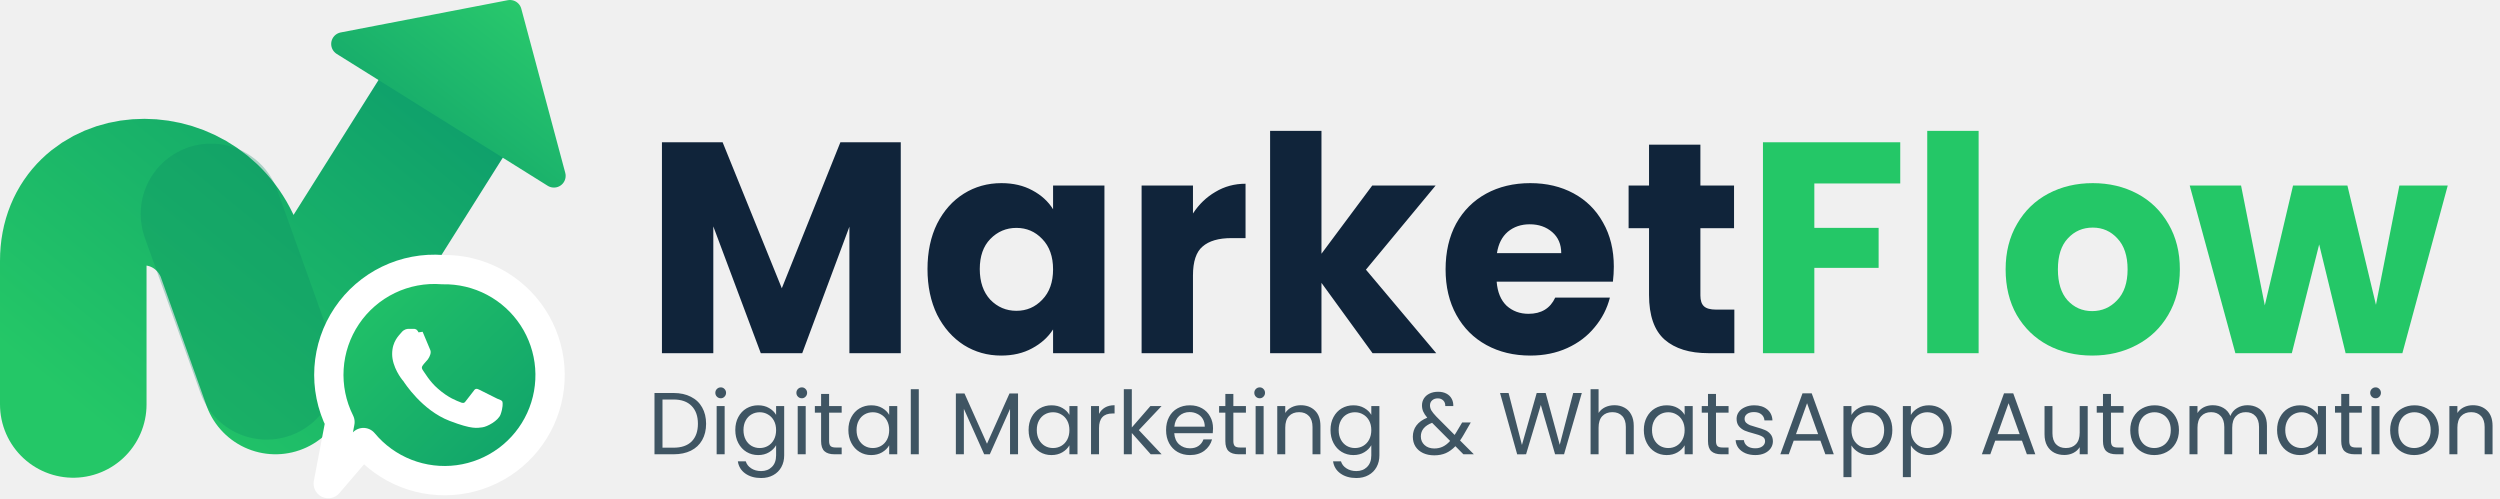
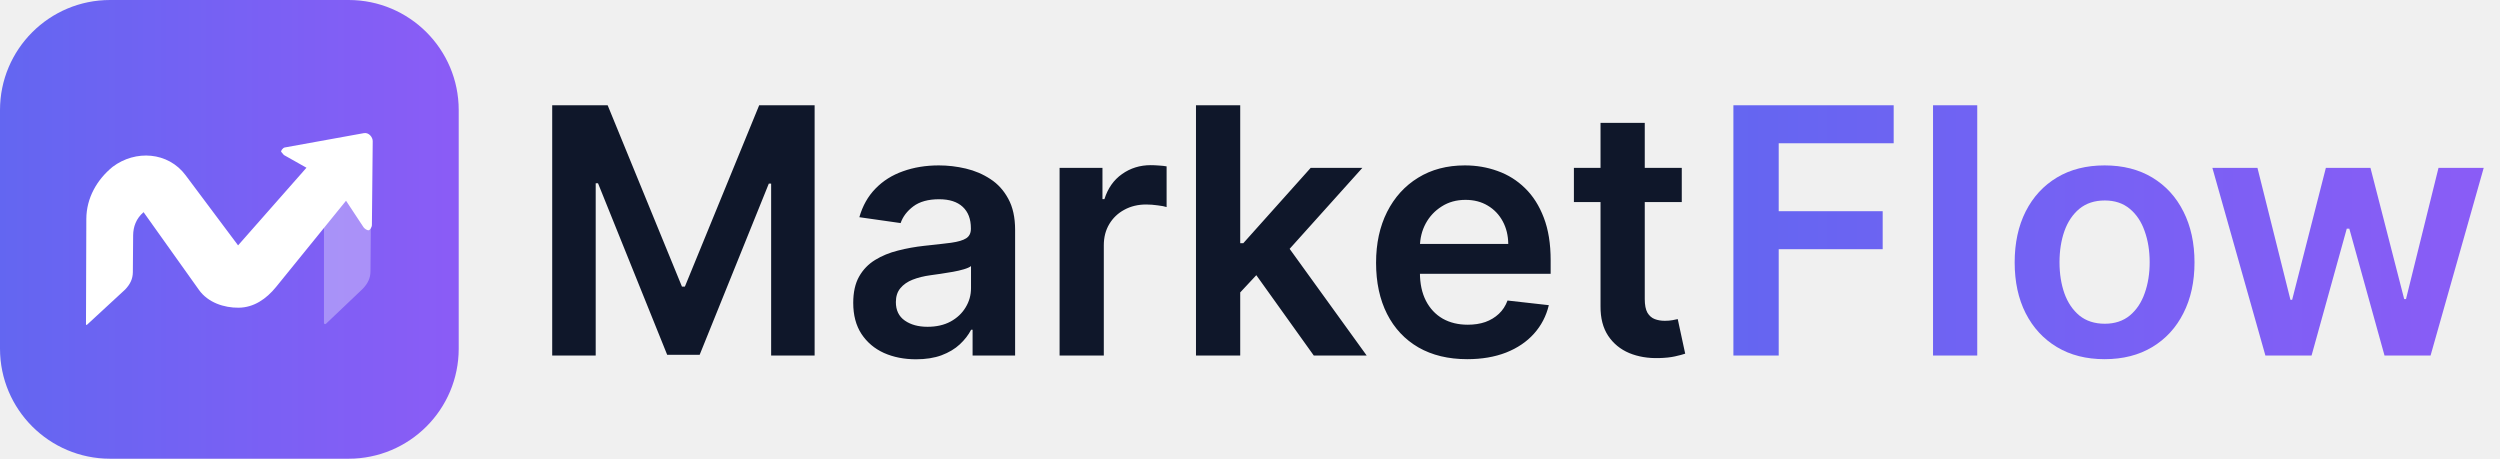
- <svg xmlns="http://www.w3.org/2000/svg" width="1706" height="340" viewBox="0 0 1706 340" fill="none">
-   <path d="M50 276.001V178.001C50 120.001 132 114.001 156 170.001L188 260.001L314 60.001" stroke="url(#paint0_linear_8005_3541)" stroke-width="100" stroke-linecap="round" stroke-linejoin="round" />
-   <path opacity="0.3" d="M144 146.001L182 252.001" stroke="#0B8A62" stroke-width="96" stroke-linecap="round" />
-   <path d="M348 8.001L378 120.001L234 30.001L348 8.001Z" fill="url(#paint1_linear_8005_3541)" stroke="url(#paint2_linear_8005_3541)" stroke-width="16" stroke-linejoin="round" />
-   <path d="M302 184.001C314.177 183.768 326.215 186.628 336.986 192.313C347.757 197.998 356.91 206.322 363.589 216.507C370.267 226.692 374.253 238.405 375.173 250.55C376.093 262.694 373.917 274.874 368.849 285.949C363.781 297.024 355.986 306.632 346.194 313.875C336.402 321.117 324.932 325.757 312.859 327.361C300.786 328.965 288.503 327.48 277.159 323.044C265.816 318.609 255.784 311.369 248 302.001L224 330.001L232 288.001C226.294 276.598 223.719 263.885 224.537 251.16C225.356 238.436 229.539 226.157 236.659 215.579C243.778 205.001 253.579 196.504 265.06 190.956C276.54 185.407 289.288 183.008 302 184.001Z" fill="url(#paint3_linear_8005_3541)" stroke="white" stroke-width="20" stroke-linejoin="round" />
-   <path d="M285.602 226.801C284.402 224.401 283.202 224.401 282.002 224.401H278.802C277.602 224.401 275.602 224.801 274.002 226.801C272.402 228.801 267.602 232.801 267.602 241.601C267.602 250.401 274.002 258.801 275.202 260.001C276.002 261.201 288.002 280.001 306.802 287.201C322.402 293.201 325.602 292.001 329.202 291.601C332.402 291.201 340.002 287.201 341.602 282.801C343.202 278.401 343.202 274.801 342.802 274.001C342.402 273.201 341.202 272.801 339.202 272.001L327.202 266.001C325.602 265.201 324.402 264.801 323.202 266.801L317.602 274.001C316.802 275.201 315.602 275.201 314.002 274.401C312.002 273.601 306.002 271.601 298.802 265.201C293.202 260.401 289.602 254.001 288.402 252.401C287.202 250.401 288.402 249.601 289.202 248.401L292.002 245.201C292.802 244.001 293.202 243.201 293.602 242.001C294.002 240.801 294.002 239.601 293.602 238.801L288.402 226.401L285.602 226.801Z" fill="white" />
-   <path d="M614.685 97.091V241.001H579.63V154.696L547.445 241.001H519.155L486.765 154.491V241.001H451.71V97.091H493.12L533.505 196.721L573.48 97.091H614.685ZM632.924 183.601C632.924 171.848 635.11 161.53 639.484 152.646C643.994 143.763 650.075 136.93 657.729 132.146C665.382 127.363 673.924 124.971 683.354 124.971C691.417 124.971 698.455 126.611 704.469 129.891C710.619 133.171 715.334 137.476 718.614 142.806V126.611H753.669V241.001H718.614V224.806C715.197 230.136 710.414 234.441 704.264 237.721C698.25 241.001 691.212 242.641 683.149 242.641C673.855 242.641 665.382 240.25 657.729 235.466C650.075 230.546 643.994 223.645 639.484 214.761C635.11 205.741 632.924 195.355 632.924 183.601ZM718.614 183.806C718.614 175.06 716.154 168.158 711.234 163.101C706.45 158.045 700.574 155.516 693.604 155.516C686.634 155.516 680.689 158.045 675.769 163.101C670.985 168.021 668.594 174.855 668.594 183.601C668.594 192.348 670.985 199.318 675.769 204.511C680.689 209.568 686.634 212.096 693.604 212.096C700.574 212.096 706.45 209.568 711.234 204.511C716.154 199.455 718.614 192.553 718.614 183.806ZM814.084 145.676C818.184 139.39 823.309 134.47 829.459 130.916C835.609 127.226 842.443 125.381 849.959 125.381V162.486H840.324C831.578 162.486 825.018 164.4 820.644 168.226C816.271 171.916 814.084 178.476 814.084 187.906V241.001H779.029V126.611H814.084V145.676ZM936.62 241.001L901.77 193.031V241.001H866.715V89.301H901.77V173.146L936.415 126.611H979.67L932.11 184.011L980.08 241.001H936.62ZM1101.27 181.961C1101.27 185.241 1101.06 188.658 1100.65 192.211H1021.32C1021.87 199.318 1024.12 204.785 1028.08 208.611C1032.18 212.301 1037.17 214.146 1043.05 214.146C1051.8 214.146 1057.88 210.456 1061.29 203.076H1098.6C1096.69 210.593 1093.21 217.358 1088.15 223.371C1083.23 229.385 1077.01 234.1 1069.49 237.516C1061.98 240.933 1053.57 242.641 1044.28 242.641C1033.07 242.641 1023.1 240.25 1014.35 235.466C1005.6 230.683 998.769 223.85 993.849 214.966C988.929 206.083 986.469 195.696 986.469 183.806C986.469 171.916 988.86 161.53 993.644 152.646C998.564 143.763 1005.4 136.93 1014.14 132.146C1022.89 127.363 1032.94 124.971 1044.28 124.971C1055.35 124.971 1065.19 127.295 1073.8 131.941C1082.41 136.588 1089.11 143.216 1093.89 151.826C1098.81 160.436 1101.27 170.481 1101.27 181.961ZM1065.39 172.736C1065.39 166.723 1063.34 161.94 1059.24 158.386C1055.14 154.833 1050.02 153.056 1043.87 153.056C1037.99 153.056 1033 154.765 1028.9 158.181C1024.94 161.598 1022.48 166.45 1021.52 172.736H1065.39ZM1183.52 211.276V241.001H1165.68C1152.97 241.001 1143.06 237.926 1135.96 231.776C1128.85 225.49 1125.3 215.308 1125.3 201.231V155.721H1111.36V126.611H1125.3V98.731H1160.35V126.611H1183.31V155.721H1160.35V201.641C1160.35 205.058 1161.17 207.518 1162.81 209.021C1164.45 210.525 1167.19 211.276 1171.01 211.276H1183.52Z" fill="#10243A" />
-   <path d="M1296.73 97.091V125.176H1238.1V155.516H1281.97V182.781H1238.1V241.001H1203.04V97.091H1296.73ZM1350.21 89.301V241.001H1315.15V89.301H1350.21ZM1427.68 242.641C1416.47 242.641 1406.36 240.25 1397.34 235.466C1388.46 230.683 1381.42 223.85 1376.23 214.966C1371.17 206.083 1368.64 195.696 1368.64 183.806C1368.64 172.053 1371.24 161.735 1376.43 152.851C1381.62 143.831 1388.73 136.93 1397.75 132.146C1406.77 127.363 1416.88 124.971 1428.09 124.971C1439.3 124.971 1449.41 127.363 1458.43 132.146C1467.45 136.93 1474.56 143.831 1479.75 152.851C1484.94 161.735 1487.54 172.053 1487.54 183.806C1487.54 195.56 1484.88 205.946 1479.55 214.966C1474.35 223.85 1467.18 230.683 1458.02 235.466C1449 240.25 1438.89 242.641 1427.68 242.641ZM1427.68 212.301C1434.38 212.301 1440.05 209.841 1444.7 204.921C1449.48 200.001 1451.87 192.963 1451.87 183.806C1451.87 174.65 1449.55 167.611 1444.9 162.691C1440.39 157.771 1434.79 155.311 1428.09 155.311C1421.26 155.311 1415.59 157.771 1411.08 162.691C1406.57 167.475 1404.31 174.513 1404.31 183.806C1404.31 192.963 1406.5 200.001 1410.87 204.921C1415.38 209.841 1420.98 212.301 1427.68 212.301ZM1670.34 126.611L1639.39 241.001H1600.64L1582.6 166.791L1563.95 241.001H1525.41L1494.25 126.611H1529.3L1545.5 208.406L1564.77 126.611H1601.87L1621.35 207.996L1637.34 126.611H1670.34Z" fill="#24C767" />
-   <path d="M459.64 268.181C464.2 268.181 468.14 269.041 471.46 270.761C474.82 272.441 477.38 274.861 479.14 278.021C480.94 281.181 481.84 284.901 481.84 289.181C481.84 293.461 480.94 297.181 479.14 300.341C477.38 303.461 474.82 305.861 471.46 307.541C468.14 309.181 464.2 310.001 459.64 310.001H446.62V268.181H459.64ZM459.64 305.501C465.04 305.501 469.16 304.081 472 301.241C474.84 298.361 476.26 294.341 476.26 289.181C476.26 283.981 474.82 279.921 471.94 277.001C469.1 274.081 465 272.621 459.64 272.621H452.08V305.501H459.64ZM491.862 271.781C490.822 271.781 489.942 271.421 489.222 270.701C488.502 269.981 488.142 269.101 488.142 268.061C488.142 267.021 488.502 266.141 489.222 265.421C489.942 264.701 490.822 264.341 491.862 264.341C492.862 264.341 493.702 264.701 494.382 265.421C495.102 266.141 495.462 267.021 495.462 268.061C495.462 269.101 495.102 269.981 494.382 270.701C493.702 271.421 492.862 271.781 491.862 271.781ZM494.502 277.121V310.001H489.042V277.121H494.502ZM517.368 276.581C520.208 276.581 522.688 277.201 524.808 278.441C526.968 279.681 528.568 281.241 529.608 283.121V277.121H535.128V310.721C535.128 313.721 534.488 316.381 533.208 318.701C531.928 321.061 530.088 322.901 527.688 324.221C525.328 325.541 522.568 326.201 519.408 326.201C515.088 326.201 511.488 325.181 508.608 323.141C505.728 321.101 504.028 318.321 503.508 314.801H508.908C509.508 316.801 510.748 318.401 512.628 319.601C514.508 320.841 516.768 321.461 519.408 321.461C522.408 321.461 524.848 320.521 526.728 318.641C528.648 316.761 529.608 314.121 529.608 310.721V303.821C528.528 305.741 526.928 307.341 524.808 308.621C522.688 309.901 520.208 310.541 517.368 310.541C514.448 310.541 511.788 309.821 509.388 308.381C507.028 306.941 505.168 304.921 503.808 302.321C502.448 299.721 501.768 296.761 501.768 293.441C501.768 290.081 502.448 287.141 503.808 284.621C505.168 282.061 507.028 280.081 509.388 278.681C511.788 277.281 514.448 276.581 517.368 276.581ZM529.608 293.501C529.608 291.021 529.108 288.861 528.108 287.021C527.108 285.181 525.748 283.781 524.028 282.821C522.348 281.821 520.488 281.321 518.448 281.321C516.408 281.321 514.548 281.801 512.868 282.761C511.188 283.721 509.848 285.121 508.848 286.961C507.848 288.801 507.348 290.961 507.348 293.441C507.348 295.961 507.848 298.161 508.848 300.041C509.848 301.881 511.188 303.301 512.868 304.301C514.548 305.261 516.408 305.741 518.448 305.741C520.488 305.741 522.348 305.261 524.028 304.301C525.748 303.301 527.108 301.881 528.108 300.041C529.108 298.161 529.608 295.981 529.608 293.501ZM547.174 271.781C546.134 271.781 545.254 271.421 544.534 270.701C543.814 269.981 543.454 269.101 543.454 268.061C543.454 267.021 543.814 266.141 544.534 265.421C545.254 264.701 546.134 264.341 547.174 264.341C548.174 264.341 549.014 264.701 549.694 265.421C550.414 266.141 550.774 267.021 550.774 268.061C550.774 269.101 550.414 269.981 549.694 270.701C549.014 271.421 548.174 271.781 547.174 271.781ZM549.814 277.121V310.001H544.354V277.121H549.814ZM565.78 281.621V301.001C565.78 302.601 566.12 303.741 566.8 304.421C567.48 305.061 568.66 305.381 570.34 305.381H574.36V310.001H569.44C566.4 310.001 564.12 309.301 562.6 307.901C561.08 306.501 560.32 304.201 560.32 301.001V281.621H556.06V277.121H560.32V268.841H565.78V277.121H574.36V281.621H565.78ZM578.935 293.441C578.935 290.081 579.615 287.141 580.975 284.621C582.335 282.061 584.195 280.081 586.555 278.681C588.955 277.281 591.615 276.581 594.535 276.581C597.415 276.581 599.915 277.201 602.035 278.441C604.155 279.681 605.735 281.241 606.775 283.121V277.121H612.295V310.001H606.775V303.881C605.695 305.801 604.075 307.401 601.915 308.681C599.795 309.921 597.315 310.541 594.475 310.541C591.555 310.541 588.915 309.821 586.555 308.381C584.195 306.941 582.335 304.921 580.975 302.321C579.615 299.721 578.935 296.761 578.935 293.441ZM606.775 293.501C606.775 291.021 606.275 288.861 605.275 287.021C604.275 285.181 602.915 283.781 601.195 282.821C599.515 281.821 597.655 281.321 595.615 281.321C593.575 281.321 591.715 281.801 590.035 282.761C588.355 283.721 587.015 285.121 586.015 286.961C585.015 288.801 584.515 290.961 584.515 293.441C584.515 295.961 585.015 298.161 586.015 300.041C587.015 301.881 588.355 303.301 590.035 304.301C591.715 305.261 593.575 305.741 595.615 305.741C597.655 305.741 599.515 305.261 601.195 304.301C602.915 303.301 604.275 301.881 605.275 300.041C606.275 298.161 606.775 295.981 606.775 293.501ZM626.982 265.601V310.001H621.522V265.601H626.982ZM694.704 268.481V310.001H689.244V279.041L675.444 310.001H671.604L657.744 278.981V310.001H652.284V268.481H658.164L673.524 302.801L688.884 268.481H694.704ZM701.924 293.441C701.924 290.081 702.604 287.141 703.964 284.621C705.324 282.061 707.184 280.081 709.544 278.681C711.944 277.281 714.604 276.581 717.524 276.581C720.404 276.581 722.904 277.201 725.024 278.441C727.144 279.681 728.724 281.241 729.764 283.121V277.121H735.284V310.001H729.764V303.881C728.684 305.801 727.064 307.401 724.904 308.681C722.784 309.921 720.304 310.541 717.464 310.541C714.544 310.541 711.904 309.821 709.544 308.381C707.184 306.941 705.324 304.921 703.964 302.321C702.604 299.721 701.924 296.761 701.924 293.441ZM729.764 293.501C729.764 291.021 729.264 288.861 728.264 287.021C727.264 285.181 725.904 283.781 724.184 282.821C722.504 281.821 720.644 281.321 718.604 281.321C716.564 281.321 714.704 281.801 713.024 282.761C711.344 283.721 710.004 285.121 709.004 286.961C708.004 288.801 707.504 290.961 707.504 293.441C707.504 295.961 708.004 298.161 709.004 300.041C710.004 301.881 711.344 303.301 713.024 304.301C714.704 305.261 716.564 305.741 718.604 305.741C720.644 305.741 722.504 305.261 724.184 304.301C725.904 303.301 727.264 301.881 728.264 300.041C729.264 298.161 729.764 295.981 729.764 293.501ZM749.971 282.461C750.931 280.581 752.291 279.121 754.051 278.081C755.851 277.041 758.031 276.521 760.591 276.521V282.161H759.151C753.031 282.161 749.971 285.481 749.971 292.121V310.001H744.511V277.121H749.971V282.461ZM785.253 310.001L772.353 295.481V310.001H766.893V265.601H772.353V291.701L785.013 277.121H792.633L777.153 293.501L792.693 310.001H785.253ZM827.772 292.301C827.772 293.341 827.712 294.441 827.592 295.601H801.312C801.512 298.841 802.612 301.381 804.612 303.221C806.652 305.021 809.112 305.921 811.992 305.921C814.352 305.921 816.312 305.381 817.872 304.301C819.472 303.181 820.592 301.701 821.232 299.861H827.112C826.232 303.021 824.472 305.601 821.832 307.601C819.192 309.561 815.912 310.541 811.992 310.541C808.872 310.541 806.072 309.841 803.592 308.441C801.152 307.041 799.232 305.061 797.832 302.501C796.432 299.901 795.732 296.901 795.732 293.501C795.732 290.101 796.412 287.121 797.772 284.561C799.132 282.001 801.032 280.041 803.472 278.681C805.952 277.281 808.792 276.581 811.992 276.581C815.112 276.581 817.872 277.261 820.272 278.621C822.672 279.981 824.512 281.861 825.792 284.261C827.112 286.621 827.772 289.301 827.772 292.301ZM822.132 291.161C822.132 289.081 821.672 287.301 820.752 285.821C819.832 284.301 818.572 283.161 816.972 282.401C815.412 281.601 813.672 281.201 811.752 281.201C808.992 281.201 806.632 282.081 804.672 283.841C802.752 285.601 801.652 288.041 801.372 291.161H822.132ZM841.639 281.621V301.001C841.639 302.601 841.979 303.741 842.659 304.421C843.339 305.061 844.519 305.381 846.199 305.381H850.219V310.001H845.299C842.259 310.001 839.979 309.301 838.459 307.901C836.939 306.501 836.179 304.201 836.179 301.001V281.621H831.919V277.121H836.179V268.841H841.639V277.121H850.219V281.621H841.639ZM859.655 271.781C858.615 271.781 857.735 271.421 857.015 270.701C856.295 269.981 855.935 269.101 855.935 268.061C855.935 267.021 856.295 266.141 857.015 265.421C857.735 264.701 858.615 264.341 859.655 264.341C860.655 264.341 861.495 264.701 862.175 265.421C862.895 266.141 863.255 267.021 863.255 268.061C863.255 269.101 862.895 269.981 862.175 270.701C861.495 271.421 860.655 271.781 859.655 271.781ZM862.295 277.121V310.001H856.835V277.121H862.295ZM887.62 276.521C891.62 276.521 894.86 277.741 897.34 280.181C899.82 282.581 901.06 286.061 901.06 290.621V310.001H895.66V291.401C895.66 288.121 894.84 285.621 893.2 283.901C891.56 282.141 889.32 281.261 886.48 281.261C883.6 281.261 881.3 282.161 879.58 283.961C877.9 285.761 877.06 288.381 877.06 291.821V310.001H871.6V277.121H877.06V281.801C878.14 280.121 879.6 278.821 881.44 277.901C883.32 276.981 885.38 276.521 887.62 276.521ZM923.539 276.581C926.379 276.581 928.859 277.201 930.979 278.441C933.139 279.681 934.739 281.241 935.779 283.121V277.121H941.299V310.721C941.299 313.721 940.659 316.381 939.379 318.701C938.099 321.061 936.259 322.901 933.859 324.221C931.499 325.541 928.739 326.201 925.579 326.201C921.259 326.201 917.659 325.181 914.779 323.141C911.899 321.101 910.199 318.321 909.679 314.801H915.079C915.679 316.801 916.919 318.401 918.799 319.601C920.679 320.841 922.939 321.461 925.579 321.461C928.579 321.461 931.019 320.521 932.899 318.641C934.819 316.761 935.779 314.121 935.779 310.721V303.821C934.699 305.741 933.099 307.341 930.979 308.621C928.859 309.901 926.379 310.541 923.539 310.541C920.619 310.541 917.959 309.821 915.559 308.381C913.199 306.941 911.339 304.921 909.979 302.321C908.619 299.721 907.939 296.761 907.939 293.441C907.939 290.081 908.619 287.141 909.979 284.621C911.339 282.061 913.199 280.081 915.559 278.681C917.959 277.281 920.619 276.581 923.539 276.581ZM935.779 293.501C935.779 291.021 935.279 288.861 934.279 287.021C933.279 285.181 931.919 283.781 930.199 282.821C928.519 281.821 926.659 281.321 924.619 281.321C922.579 281.321 920.719 281.801 919.039 282.761C917.359 283.721 916.019 285.121 915.019 286.961C914.019 288.801 913.519 290.961 913.519 293.441C913.519 295.961 914.019 298.161 915.019 300.041C916.019 301.881 917.359 303.301 919.039 304.301C920.719 305.261 922.579 305.741 924.619 305.741C926.659 305.741 928.519 305.261 930.199 304.301C931.919 303.301 933.279 301.881 934.279 300.041C935.279 298.161 935.779 295.981 935.779 293.501ZM998.622 310.001L993.162 304.481C991.122 306.601 988.942 308.181 986.622 309.221C984.302 310.221 981.682 310.721 978.762 310.721C975.882 310.721 973.322 310.201 971.082 309.161C968.882 308.121 967.162 306.641 965.922 304.721C964.722 302.801 964.122 300.561 964.122 298.001C964.122 295.081 964.942 292.521 966.582 290.321C968.262 288.081 970.722 286.321 973.962 285.041C972.682 283.521 971.762 282.121 971.202 280.841C970.642 279.561 970.362 278.161 970.362 276.641C970.362 274.881 970.802 273.301 971.682 271.901C972.602 270.461 973.902 269.341 975.582 268.541C977.262 267.741 979.202 267.341 981.402 267.341C983.562 267.341 985.442 267.761 987.042 268.601C988.642 269.441 989.842 270.621 990.642 272.141C991.442 273.621 991.802 275.281 991.722 277.121H986.262C986.302 275.481 985.842 274.201 984.882 273.281C983.922 272.321 982.682 271.841 981.162 271.841C979.562 271.841 978.262 272.301 977.262 273.221C976.302 274.101 975.822 275.241 975.822 276.641C975.822 277.841 976.142 279.001 976.782 280.121C977.462 281.241 978.582 282.621 980.142 284.261L992.622 296.801L993.702 295.121L997.782 288.281H1003.66L998.742 296.801C998.062 298.001 997.262 299.261 996.342 300.581L1005.76 310.001H998.622ZM978.762 306.041C980.922 306.041 982.862 305.621 984.582 304.781C986.342 303.941 988.002 302.641 989.562 300.881L977.262 288.521C972.142 290.481 969.582 293.581 969.582 297.821C969.582 300.181 970.422 302.141 972.102 303.701C973.822 305.261 976.042 306.041 978.762 306.041ZM1079.43 268.181L1067.31 310.001H1061.19L1051.47 276.341L1041.39 310.001L1035.33 310.061L1023.63 268.181H1029.45L1038.57 303.641L1048.65 268.181H1054.77L1064.37 303.521L1073.55 268.181H1079.43ZM1101.73 276.521C1104.21 276.521 1106.45 277.061 1108.45 278.141C1110.45 279.181 1112.01 280.761 1113.13 282.881C1114.29 285.001 1114.87 287.581 1114.87 290.621V310.001H1109.47V291.401C1109.47 288.121 1108.65 285.621 1107.01 283.901C1105.37 282.141 1103.13 281.261 1100.29 281.261C1097.41 281.261 1095.11 282.161 1093.39 283.961C1091.71 285.761 1090.87 288.381 1090.87 291.821V310.001H1085.41V265.601H1090.87V281.801C1091.95 280.121 1093.43 278.821 1095.31 277.901C1097.23 276.981 1099.37 276.521 1101.73 276.521ZM1121.75 293.441C1121.75 290.081 1122.43 287.141 1123.79 284.621C1125.15 282.061 1127.01 280.081 1129.37 278.681C1131.77 277.281 1134.43 276.581 1137.35 276.581C1140.23 276.581 1142.73 277.201 1144.85 278.441C1146.97 279.681 1148.55 281.241 1149.59 283.121V277.121H1155.11V310.001H1149.59V303.881C1148.51 305.801 1146.89 307.401 1144.73 308.681C1142.61 309.921 1140.13 310.541 1137.29 310.541C1134.37 310.541 1131.73 309.821 1129.37 308.381C1127.01 306.941 1125.15 304.921 1123.79 302.321C1122.43 299.721 1121.75 296.761 1121.75 293.441ZM1149.59 293.501C1149.59 291.021 1149.09 288.861 1148.09 287.021C1147.09 285.181 1145.73 283.781 1144.01 282.821C1142.33 281.821 1140.47 281.321 1138.43 281.321C1136.39 281.321 1134.53 281.801 1132.85 282.761C1131.17 283.721 1129.83 285.121 1128.83 286.961C1127.83 288.801 1127.33 290.961 1127.33 293.441C1127.33 295.961 1127.83 298.161 1128.83 300.041C1129.83 301.881 1131.17 303.301 1132.85 304.301C1134.53 305.261 1136.39 305.741 1138.43 305.741C1140.47 305.741 1142.33 305.261 1144.01 304.301C1145.73 303.301 1147.09 301.881 1148.09 300.041C1149.09 298.161 1149.59 295.981 1149.59 293.501ZM1170.99 281.621V301.001C1170.99 302.601 1171.33 303.741 1172.01 304.421C1172.69 305.061 1173.87 305.381 1175.55 305.381H1179.57V310.001H1174.65C1171.61 310.001 1169.33 309.301 1167.81 307.901C1166.29 306.501 1165.53 304.201 1165.53 301.001V281.621H1161.27V277.121H1165.53V268.841H1170.99V277.121H1179.57V281.621H1170.99ZM1197.83 310.541C1195.31 310.541 1193.05 310.121 1191.05 309.281C1189.05 308.401 1187.47 307.201 1186.31 305.681C1185.15 304.121 1184.51 302.341 1184.39 300.341H1190.03C1190.19 301.981 1190.95 303.321 1192.31 304.361C1193.71 305.401 1195.53 305.921 1197.77 305.921C1199.85 305.921 1201.49 305.461 1202.69 304.541C1203.89 303.621 1204.49 302.461 1204.49 301.061C1204.49 299.621 1203.85 298.561 1202.57 297.881C1201.29 297.161 1199.31 296.461 1196.63 295.781C1194.19 295.141 1192.19 294.501 1190.63 293.861C1189.11 293.181 1187.79 292.201 1186.67 290.921C1185.59 289.601 1185.05 287.881 1185.05 285.761C1185.05 284.081 1185.55 282.541 1186.55 281.141C1187.55 279.741 1188.97 278.641 1190.81 277.841C1192.65 277.001 1194.75 276.581 1197.11 276.581C1200.75 276.581 1203.69 277.501 1205.93 279.341C1208.17 281.181 1209.37 283.701 1209.53 286.901H1204.07C1203.95 285.181 1203.25 283.801 1201.97 282.761C1200.73 281.721 1199.05 281.201 1196.93 281.201C1194.97 281.201 1193.41 281.621 1192.25 282.461C1191.09 283.301 1190.51 284.401 1190.51 285.761C1190.51 286.841 1190.85 287.741 1191.53 288.461C1192.25 289.141 1193.13 289.701 1194.17 290.141C1195.25 290.541 1196.73 291.001 1198.61 291.521C1200.97 292.161 1202.89 292.801 1204.37 293.441C1205.85 294.041 1207.11 294.961 1208.15 296.201C1209.23 297.441 1209.79 299.061 1209.83 301.061C1209.83 302.861 1209.33 304.481 1208.33 305.921C1207.33 307.361 1205.91 308.501 1204.07 309.341C1202.27 310.141 1200.19 310.541 1197.83 310.541ZM1242.26 300.701H1224.02L1220.66 310.001H1214.9L1230.02 268.421H1236.32L1251.38 310.001H1245.62L1242.26 300.701ZM1240.7 296.261L1233.14 275.141L1225.58 296.261H1240.7ZM1263.43 283.181C1264.51 281.301 1266.11 279.741 1268.23 278.501C1270.39 277.221 1272.89 276.581 1275.73 276.581C1278.65 276.581 1281.29 277.281 1283.65 278.681C1286.05 280.081 1287.93 282.061 1289.29 284.621C1290.65 287.141 1291.33 290.081 1291.33 293.441C1291.33 296.761 1290.65 299.721 1289.29 302.321C1287.93 304.921 1286.05 306.941 1283.65 308.381C1281.29 309.821 1278.65 310.541 1275.73 310.541C1272.93 310.541 1270.45 309.921 1268.29 308.681C1266.17 307.401 1264.55 305.821 1263.43 303.941V325.601H1257.97V277.121H1263.43V283.181ZM1285.75 293.441C1285.75 290.961 1285.25 288.801 1284.25 286.961C1283.25 285.121 1281.89 283.721 1280.17 282.761C1278.49 281.801 1276.63 281.321 1274.59 281.321C1272.59 281.321 1270.73 281.821 1269.01 282.821C1267.33 283.781 1265.97 285.201 1264.93 287.081C1263.93 288.921 1263.43 291.061 1263.43 293.501C1263.43 295.981 1263.93 298.161 1264.93 300.041C1265.97 301.881 1267.33 303.301 1269.01 304.301C1270.73 305.261 1272.59 305.741 1274.59 305.741C1276.63 305.741 1278.49 305.261 1280.17 304.301C1281.89 303.301 1283.25 301.881 1284.25 300.041C1285.25 298.161 1285.75 295.961 1285.75 293.441ZM1303.97 283.181C1305.05 281.301 1306.65 279.741 1308.77 278.501C1310.93 277.221 1313.43 276.581 1316.27 276.581C1319.19 276.581 1321.83 277.281 1324.19 278.681C1326.59 280.081 1328.47 282.061 1329.83 284.621C1331.19 287.141 1331.87 290.081 1331.87 293.441C1331.87 296.761 1331.19 299.721 1329.83 302.321C1328.47 304.921 1326.59 306.941 1324.19 308.381C1321.83 309.821 1319.19 310.541 1316.27 310.541C1313.47 310.541 1310.99 309.921 1308.83 308.681C1306.71 307.401 1305.09 305.821 1303.97 303.941V325.601H1298.51V277.121H1303.97V283.181ZM1326.29 293.441C1326.29 290.961 1325.79 288.801 1324.79 286.961C1323.79 285.121 1322.43 283.721 1320.71 282.761C1319.03 281.801 1317.17 281.321 1315.13 281.321C1313.13 281.321 1311.27 281.821 1309.55 282.821C1307.87 283.781 1306.51 285.201 1305.47 287.081C1304.47 288.921 1303.97 291.061 1303.97 293.501C1303.97 295.981 1304.47 298.161 1305.47 300.041C1306.51 301.881 1307.87 303.301 1309.55 304.301C1311.27 305.261 1313.13 305.741 1315.13 305.741C1317.17 305.741 1319.03 305.261 1320.71 304.301C1322.43 303.301 1323.79 301.881 1324.79 300.041C1325.79 298.161 1326.29 295.961 1326.29 293.441ZM1379.78 300.701H1361.54L1358.18 310.001H1352.42L1367.54 268.421H1373.84L1388.9 310.001H1383.14L1379.78 300.701ZM1378.22 296.261L1370.66 275.141L1363.1 296.261H1378.22ZM1424.65 277.121V310.001H1419.19V305.141C1418.15 306.821 1416.69 308.141 1414.81 309.101C1412.97 310.021 1410.93 310.481 1408.69 310.481C1406.13 310.481 1403.83 309.961 1401.79 308.921C1399.75 307.841 1398.13 306.241 1396.93 304.121C1395.77 302.001 1395.19 299.421 1395.19 296.381V277.121H1400.59V295.661C1400.59 298.901 1401.41 301.401 1403.05 303.161C1404.69 304.881 1406.93 305.741 1409.77 305.741C1412.69 305.741 1414.99 304.841 1416.67 303.041C1418.35 301.241 1419.19 298.621 1419.19 295.181V277.121H1424.65ZM1440.53 281.621V301.001C1440.53 302.601 1440.87 303.741 1441.55 304.421C1442.23 305.061 1443.41 305.381 1445.09 305.381H1449.11V310.001H1444.19C1441.15 310.001 1438.87 309.301 1437.35 307.901C1435.83 306.501 1435.07 304.201 1435.07 301.001V281.621H1430.81V277.121H1435.07V268.841H1440.53V277.121H1449.11V281.621H1440.53ZM1470.06 310.541C1466.98 310.541 1464.18 309.841 1461.66 308.441C1459.18 307.041 1457.22 305.061 1455.78 302.501C1454.38 299.901 1453.68 296.901 1453.68 293.501C1453.68 290.141 1454.4 287.181 1455.84 284.621C1457.32 282.021 1459.32 280.041 1461.84 278.681C1464.36 277.281 1467.18 276.581 1470.3 276.581C1473.42 276.581 1476.24 277.281 1478.76 278.681C1481.28 280.041 1483.26 282.001 1484.7 284.561C1486.18 287.121 1486.92 290.101 1486.92 293.501C1486.92 296.901 1486.16 299.901 1484.64 302.501C1483.16 305.061 1481.14 307.041 1478.58 308.441C1476.02 309.841 1473.18 310.541 1470.06 310.541ZM1470.06 305.741C1472.02 305.741 1473.86 305.281 1475.58 304.361C1477.3 303.441 1478.68 302.061 1479.72 300.221C1480.8 298.381 1481.34 296.141 1481.34 293.501C1481.34 290.861 1480.82 288.621 1479.78 286.781C1478.74 284.941 1477.38 283.581 1475.7 282.701C1474.02 281.781 1472.2 281.321 1470.24 281.321C1468.24 281.321 1466.4 281.781 1464.72 282.701C1463.08 283.581 1461.76 284.941 1460.76 286.781C1459.76 288.621 1459.26 290.861 1459.26 293.501C1459.26 296.181 1459.74 298.441 1460.7 300.281C1461.7 302.121 1463.02 303.501 1464.66 304.421C1466.3 305.301 1468.1 305.741 1470.06 305.741ZM1533.64 276.521C1536.2 276.521 1538.48 277.061 1540.48 278.141C1542.48 279.181 1544.06 280.761 1545.22 282.881C1546.38 285.001 1546.96 287.581 1546.96 290.621V310.001H1541.56V291.401C1541.56 288.121 1540.74 285.621 1539.1 283.901C1537.5 282.141 1535.32 281.261 1532.56 281.261C1529.72 281.261 1527.46 282.181 1525.78 284.021C1524.1 285.821 1523.26 288.441 1523.26 291.881V310.001H1517.86V291.401C1517.86 288.121 1517.04 285.621 1515.4 283.901C1513.8 282.141 1511.62 281.261 1508.86 281.261C1506.02 281.261 1503.76 282.181 1502.08 284.021C1500.4 285.821 1499.56 288.441 1499.56 291.881V310.001H1494.1V277.121H1499.56V281.861C1500.64 280.141 1502.08 278.821 1503.88 277.901C1505.72 276.981 1507.74 276.521 1509.94 276.521C1512.7 276.521 1515.14 277.141 1517.26 278.381C1519.38 279.621 1520.96 281.441 1522 283.841C1522.92 281.521 1524.44 279.721 1526.56 278.441C1528.68 277.161 1531.04 276.521 1533.64 276.521ZM1553.88 293.441C1553.88 290.081 1554.56 287.141 1555.92 284.621C1557.28 282.061 1559.14 280.081 1561.5 278.681C1563.9 277.281 1566.56 276.581 1569.48 276.581C1572.36 276.581 1574.86 277.201 1576.98 278.441C1579.1 279.681 1580.68 281.241 1581.72 283.121V277.121H1587.24V310.001H1581.72V303.881C1580.64 305.801 1579.02 307.401 1576.86 308.681C1574.74 309.921 1572.26 310.541 1569.42 310.541C1566.5 310.541 1563.86 309.821 1561.5 308.381C1559.14 306.941 1557.28 304.921 1555.92 302.321C1554.56 299.721 1553.88 296.761 1553.88 293.441ZM1581.72 293.501C1581.72 291.021 1581.22 288.861 1580.22 287.021C1579.22 285.181 1577.86 283.781 1576.14 282.821C1574.46 281.821 1572.6 281.321 1570.56 281.321C1568.52 281.321 1566.66 281.801 1564.98 282.761C1563.3 283.721 1561.96 285.121 1560.96 286.961C1559.96 288.801 1559.46 290.961 1559.46 293.441C1559.46 295.961 1559.96 298.161 1560.96 300.041C1561.96 301.881 1563.3 303.301 1564.98 304.301C1566.66 305.261 1568.52 305.741 1570.56 305.741C1572.6 305.741 1574.46 305.261 1576.14 304.301C1577.86 303.301 1579.22 301.881 1580.22 300.041C1581.22 298.161 1581.72 295.981 1581.72 293.501ZM1603.12 281.621V301.001C1603.12 302.601 1603.46 303.741 1604.14 304.421C1604.82 305.061 1606 305.381 1607.68 305.381H1611.7V310.001H1606.78C1603.74 310.001 1601.46 309.301 1599.94 307.901C1598.42 306.501 1597.66 304.201 1597.66 301.001V281.621H1593.4V277.121H1597.66V268.841H1603.12V277.121H1611.7V281.621H1603.12ZM1621.14 271.781C1620.1 271.781 1619.22 271.421 1618.5 270.701C1617.78 269.981 1617.42 269.101 1617.42 268.061C1617.42 267.021 1617.78 266.141 1618.5 265.421C1619.22 264.701 1620.1 264.341 1621.14 264.341C1622.14 264.341 1622.98 264.701 1623.66 265.421C1624.38 266.141 1624.74 267.021 1624.74 268.061C1624.74 269.101 1624.38 269.981 1623.66 270.701C1622.98 271.421 1622.14 271.781 1621.14 271.781ZM1623.78 277.121V310.001H1618.32V277.121H1623.78ZM1647.42 310.541C1644.34 310.541 1641.54 309.841 1639.02 308.441C1636.54 307.041 1634.58 305.061 1633.14 302.501C1631.74 299.901 1631.04 296.901 1631.04 293.501C1631.04 290.141 1631.76 287.181 1633.2 284.621C1634.68 282.021 1636.68 280.041 1639.2 278.681C1641.72 277.281 1644.54 276.581 1647.66 276.581C1650.78 276.581 1653.6 277.281 1656.12 278.681C1658.64 280.041 1660.62 282.001 1662.06 284.561C1663.54 287.121 1664.28 290.101 1664.28 293.501C1664.28 296.901 1663.52 299.901 1662 302.501C1660.52 305.061 1658.5 307.041 1655.94 308.441C1653.38 309.841 1650.54 310.541 1647.42 310.541ZM1647.42 305.741C1649.38 305.741 1651.22 305.281 1652.94 304.361C1654.66 303.441 1656.04 302.061 1657.08 300.221C1658.16 298.381 1658.7 296.141 1658.7 293.501C1658.7 290.861 1658.18 288.621 1657.14 286.781C1656.1 284.941 1654.74 283.581 1653.06 282.701C1651.38 281.781 1649.56 281.321 1647.6 281.321C1645.6 281.321 1643.76 281.781 1642.08 282.701C1640.44 283.581 1639.12 284.941 1638.12 286.781C1637.12 288.621 1636.62 290.861 1636.62 293.501C1636.62 296.181 1637.1 298.441 1638.06 300.281C1639.06 302.121 1640.38 303.501 1642.02 304.421C1643.66 305.301 1645.46 305.741 1647.42 305.741ZM1687.48 276.521C1691.48 276.521 1694.72 277.741 1697.2 280.181C1699.68 282.581 1700.92 286.061 1700.92 290.621V310.001H1695.52V291.401C1695.52 288.121 1694.7 285.621 1693.06 283.901C1691.42 282.141 1689.18 281.261 1686.34 281.261C1683.46 281.261 1681.16 282.161 1679.44 283.961C1677.76 285.761 1676.92 288.381 1676.92 291.821V310.001H1671.46V277.121H1676.92V281.801C1678 280.121 1679.46 278.821 1681.3 277.901C1683.18 276.981 1685.24 276.521 1687.48 276.521Z" fill="#3F5563" />
+ <svg xmlns="http://www.w3.org/2000/svg" width="218" height="40" viewBox="0 0 218 40" fill="none">
+   <rect width="40" height="40" rx="9.6" fill="url(#paint0_linear_6512_8386)" />
+   <path opacity="0.32" d="M31.628 25.187L31.629 25.187L31.628 25.188C31.628 25.188 31.628 25.187 31.628 25.187L28.422 28.236C28.357 28.298 28.25 28.252 28.25 28.163V19.025C28.257 17.204 29.165 15.616 30.523 14.497C30.535 14.487 30.55 14.48 30.565 14.477C31.803 14.188 31.862 14.682 32.3 15.838C32.304 15.849 32.306 15.861 32.306 15.873C32.332 18.127 32.337 19.715 32.332 20.46L32.306 23.663C32.302 24.255 32.074 24.721 31.628 25.187Z" fill="white" />
+   <path d="M10.907 25.253L7.584 28.321C7.551 28.351 7.498 28.328 7.498 28.283L7.528 19.092C7.535 17.263 8.452 15.669 9.82 14.549C11.811 13.05 14.653 13.234 16.18 15.275L20.76 21.396L26.724 14.626L24.756 13.517L24.526 13.249C24.455 13.167 24.676 12.887 24.824 12.861L31.736 11.609C32.156 11.533 32.504 11.959 32.501 12.307L32.43 19.641C32.429 19.798 32.264 20.073 32.136 20.082C32.009 20.091 31.776 19.931 31.701 19.817L30.174 17.504L24.075 25.02C23.221 26.072 22.131 26.819 20.809 26.832C19.541 26.844 18.138 26.388 17.349 25.28L12.52 18.501C11.865 19.062 11.616 19.779 11.61 20.526L11.585 23.73C11.58 24.322 11.352 24.788 10.906 25.254L10.907 25.253Z" fill="white" />
+   <path d="M48.152 9.182H52.989L59.466 24.991H59.722L66.199 9.182H71.035V31H67.243V16.011H67.04L61.011 30.936H58.177L52.147 15.979H51.945V31H48.152V9.182ZM79.878 31.33C78.841 31.33 77.907 31.146 77.076 30.776C76.252 30.4 75.599 29.846 75.116 29.114C74.64 28.383 74.402 27.481 74.402 26.408C74.402 25.485 74.572 24.722 74.913 24.118C75.254 23.514 75.719 23.031 76.309 22.669C76.898 22.307 77.562 22.033 78.301 21.849C79.047 21.657 79.817 21.518 80.613 21.433C81.572 21.334 82.349 21.245 82.946 21.167C83.543 21.082 83.976 20.954 84.246 20.783C84.523 20.606 84.661 20.332 84.661 19.963V19.899C84.661 19.097 84.423 18.475 83.947 18.035C83.472 17.595 82.786 17.374 81.891 17.374C80.947 17.374 80.197 17.58 79.644 17.992C79.097 18.404 78.727 18.891 78.535 19.452L74.935 18.94C75.219 17.946 75.688 17.115 76.341 16.447C76.994 15.773 77.793 15.268 78.738 14.935C79.683 14.594 80.727 14.423 81.87 14.423C82.658 14.423 83.443 14.516 84.224 14.7C85.006 14.885 85.719 15.19 86.366 15.617C87.012 16.035 87.531 16.607 87.921 17.332C88.319 18.056 88.518 18.962 88.518 20.048V31H84.81V28.752H84.683C84.448 29.207 84.118 29.633 83.692 30.03C83.273 30.421 82.744 30.737 82.104 30.979C81.472 31.213 80.73 31.33 79.878 31.33ZM80.879 28.496C81.653 28.496 82.325 28.344 82.893 28.038C83.461 27.726 83.898 27.314 84.203 26.803C84.516 26.291 84.672 25.734 84.672 25.13V23.202C84.551 23.301 84.345 23.393 84.054 23.479C83.77 23.564 83.45 23.639 83.095 23.702C82.74 23.766 82.388 23.823 82.04 23.873C81.692 23.923 81.391 23.965 81.135 24.001C80.56 24.079 80.045 24.207 79.59 24.384C79.136 24.562 78.777 24.81 78.514 25.13C78.251 25.442 78.12 25.847 78.12 26.345C78.12 27.055 78.379 27.591 78.898 27.953C79.416 28.315 80.077 28.496 80.879 28.496ZM92.396 31V14.636H96.135V17.364H96.305C96.604 16.419 97.115 15.691 97.84 15.18C98.571 14.661 99.406 14.402 100.343 14.402C100.556 14.402 100.794 14.413 101.057 14.434C101.327 14.448 101.55 14.473 101.728 14.508V18.056C101.565 17.999 101.305 17.95 100.95 17.907C100.602 17.857 100.265 17.832 99.938 17.832C99.235 17.832 98.603 17.985 98.042 18.291C97.488 18.589 97.051 19.004 96.731 19.537C96.412 20.07 96.252 20.684 96.252 21.38V31H92.396ZM107.806 25.865L107.795 21.209H108.413L114.294 14.636H118.8L111.566 22.69H110.767L107.806 25.865ZM104.29 31V9.182H108.147V31H104.29ZM114.56 31L109.233 23.553L111.833 20.837L119.173 31H114.56ZM127.941 31.32C126.3 31.32 124.883 30.979 123.69 30.297C122.504 29.608 121.591 28.635 120.952 27.378C120.313 26.114 119.993 24.626 119.993 22.914C119.993 21.231 120.313 19.754 120.952 18.482C121.598 17.204 122.5 16.209 123.658 15.499C124.816 14.782 126.176 14.423 127.738 14.423C128.747 14.423 129.699 14.587 130.593 14.913C131.495 15.233 132.291 15.73 132.98 16.405C133.676 17.079 134.223 17.939 134.62 18.983C135.018 20.02 135.217 21.256 135.217 22.69V23.873H121.804V21.273H131.52C131.513 20.535 131.353 19.878 131.041 19.303C130.728 18.72 130.292 18.262 129.73 17.928C129.176 17.595 128.53 17.428 127.792 17.428C127.003 17.428 126.311 17.619 125.714 18.003C125.118 18.379 124.652 18.876 124.319 19.494C123.992 20.105 123.825 20.776 123.818 21.508V23.777C123.818 24.729 123.992 25.546 124.34 26.227C124.688 26.902 125.174 27.421 125.799 27.783C126.424 28.138 127.156 28.315 127.994 28.315C128.555 28.315 129.063 28.237 129.517 28.081C129.972 27.918 130.366 27.68 130.7 27.367C131.034 27.055 131.286 26.668 131.456 26.206L135.057 26.611C134.83 27.562 134.397 28.393 133.757 29.104C133.125 29.807 132.316 30.354 131.328 30.744C130.341 31.128 129.212 31.32 127.941 31.32ZM146.651 14.636V17.619H137.244V14.636H146.651ZM139.566 10.716H143.423V26.078C143.423 26.597 143.501 26.994 143.657 27.271C143.82 27.541 144.034 27.726 144.296 27.825C144.559 27.925 144.85 27.974 145.17 27.974C145.411 27.974 145.632 27.957 145.83 27.921C146.036 27.886 146.193 27.854 146.299 27.825L146.949 30.84C146.743 30.911 146.448 30.989 146.065 31.075C145.688 31.16 145.227 31.209 144.68 31.224C143.714 31.252 142.844 31.107 142.07 30.787C141.296 30.46 140.681 29.956 140.227 29.274C139.779 28.592 139.559 27.74 139.566 26.717V10.716Z" fill="#0F172A" />
+   <path d="M151.152 31V9.182H165.129V12.495H155.104V18.418H164.17V21.732H155.104V31H151.152ZM172.416 9.182V31H168.56V9.182H172.416ZM183.52 31.32C181.922 31.32 180.537 30.968 179.365 30.265C178.193 29.562 177.284 28.578 176.638 27.314C175.998 26.05 175.679 24.572 175.679 22.882C175.679 21.192 175.998 19.711 176.638 18.44C177.284 17.168 178.193 16.181 179.365 15.478C180.537 14.775 181.922 14.423 183.52 14.423C185.118 14.423 186.503 14.775 187.675 15.478C188.846 16.181 189.752 17.168 190.391 18.44C191.037 19.711 191.361 21.192 191.361 22.882C191.361 24.572 191.037 26.05 190.391 27.314C189.752 28.578 188.846 29.562 187.675 30.265C186.503 30.968 185.118 31.32 183.52 31.32ZM183.541 28.23C184.407 28.23 185.132 27.992 185.714 27.516C186.297 27.033 186.73 26.387 187.014 25.577C187.305 24.768 187.451 23.866 187.451 22.871C187.451 21.87 187.305 20.965 187.014 20.155C186.73 19.338 186.297 18.688 185.714 18.205C185.132 17.722 184.407 17.481 183.541 17.481C182.653 17.481 181.915 17.722 181.325 18.205C180.743 18.688 180.306 19.338 180.015 20.155C179.731 20.965 179.589 21.87 179.589 22.871C179.589 23.866 179.731 24.768 180.015 25.577C180.306 26.387 180.743 27.033 181.325 27.516C181.915 27.992 182.653 28.23 183.541 28.23ZM197.542 31L192.919 14.636H196.85L199.726 26.142H199.875L202.816 14.636H206.704L209.645 26.078H209.804L212.638 14.636H216.58L211.946 31H207.929L204.861 19.942H204.637L201.569 31H197.542Z" fill="url(#paint1_linear_6512_8386)" />
  <defs>
-     <linearGradient id="paint0_linear_8005_3541" x1="50" y1="276.001" x2="261.723" y2="17.229" gradientUnits="userSpaceOnUse">
-       <stop stop-color="#24C767" />
-       <stop offset="1" stop-color="#0E9E6B" />
+     <linearGradient id="paint0_linear_6512_8386" x1="0" y1="20" x2="40" y2="20" gradientUnits="userSpaceOnUse">
+       <stop stop-color="#6366F1" />
+       <stop offset="1" stop-color="#8B5CF6" />
    </linearGradient>
-     <linearGradient id="paint1_linear_8005_3541" x1="234" y1="120.001" x2="342.554" y2="-19.568" gradientUnits="userSpaceOnUse">
-       <stop stop-color="#0E9E6B" />
-       <stop offset="1" stop-color="#2ACB6C" />
-     </linearGradient>
-     <linearGradient id="paint2_linear_8005_3541" x1="234" y1="120.001" x2="342.554" y2="-19.568" gradientUnits="userSpaceOnUse">
-       <stop stop-color="#0E9E6B" />
-       <stop offset="1" stop-color="#2ACB6C" />
-     </linearGradient>
-     <linearGradient id="paint3_linear_8005_3541" x1="224" y1="183.782" x2="370.131" y2="335.07" gradientUnits="userSpaceOnUse">
-       <stop stop-color="#24C767" />
-       <stop offset="1" stop-color="#0E9E6B" />
+     <linearGradient id="paint1_linear_6512_8386" x1="149" y1="20" x2="218" y2="20" gradientUnits="userSpaceOnUse">
+       <stop stop-color="#6366F1" />
+       <stop offset="1" stop-color="#8B5CF6" />
    </linearGradient>
  </defs>
</svg>
